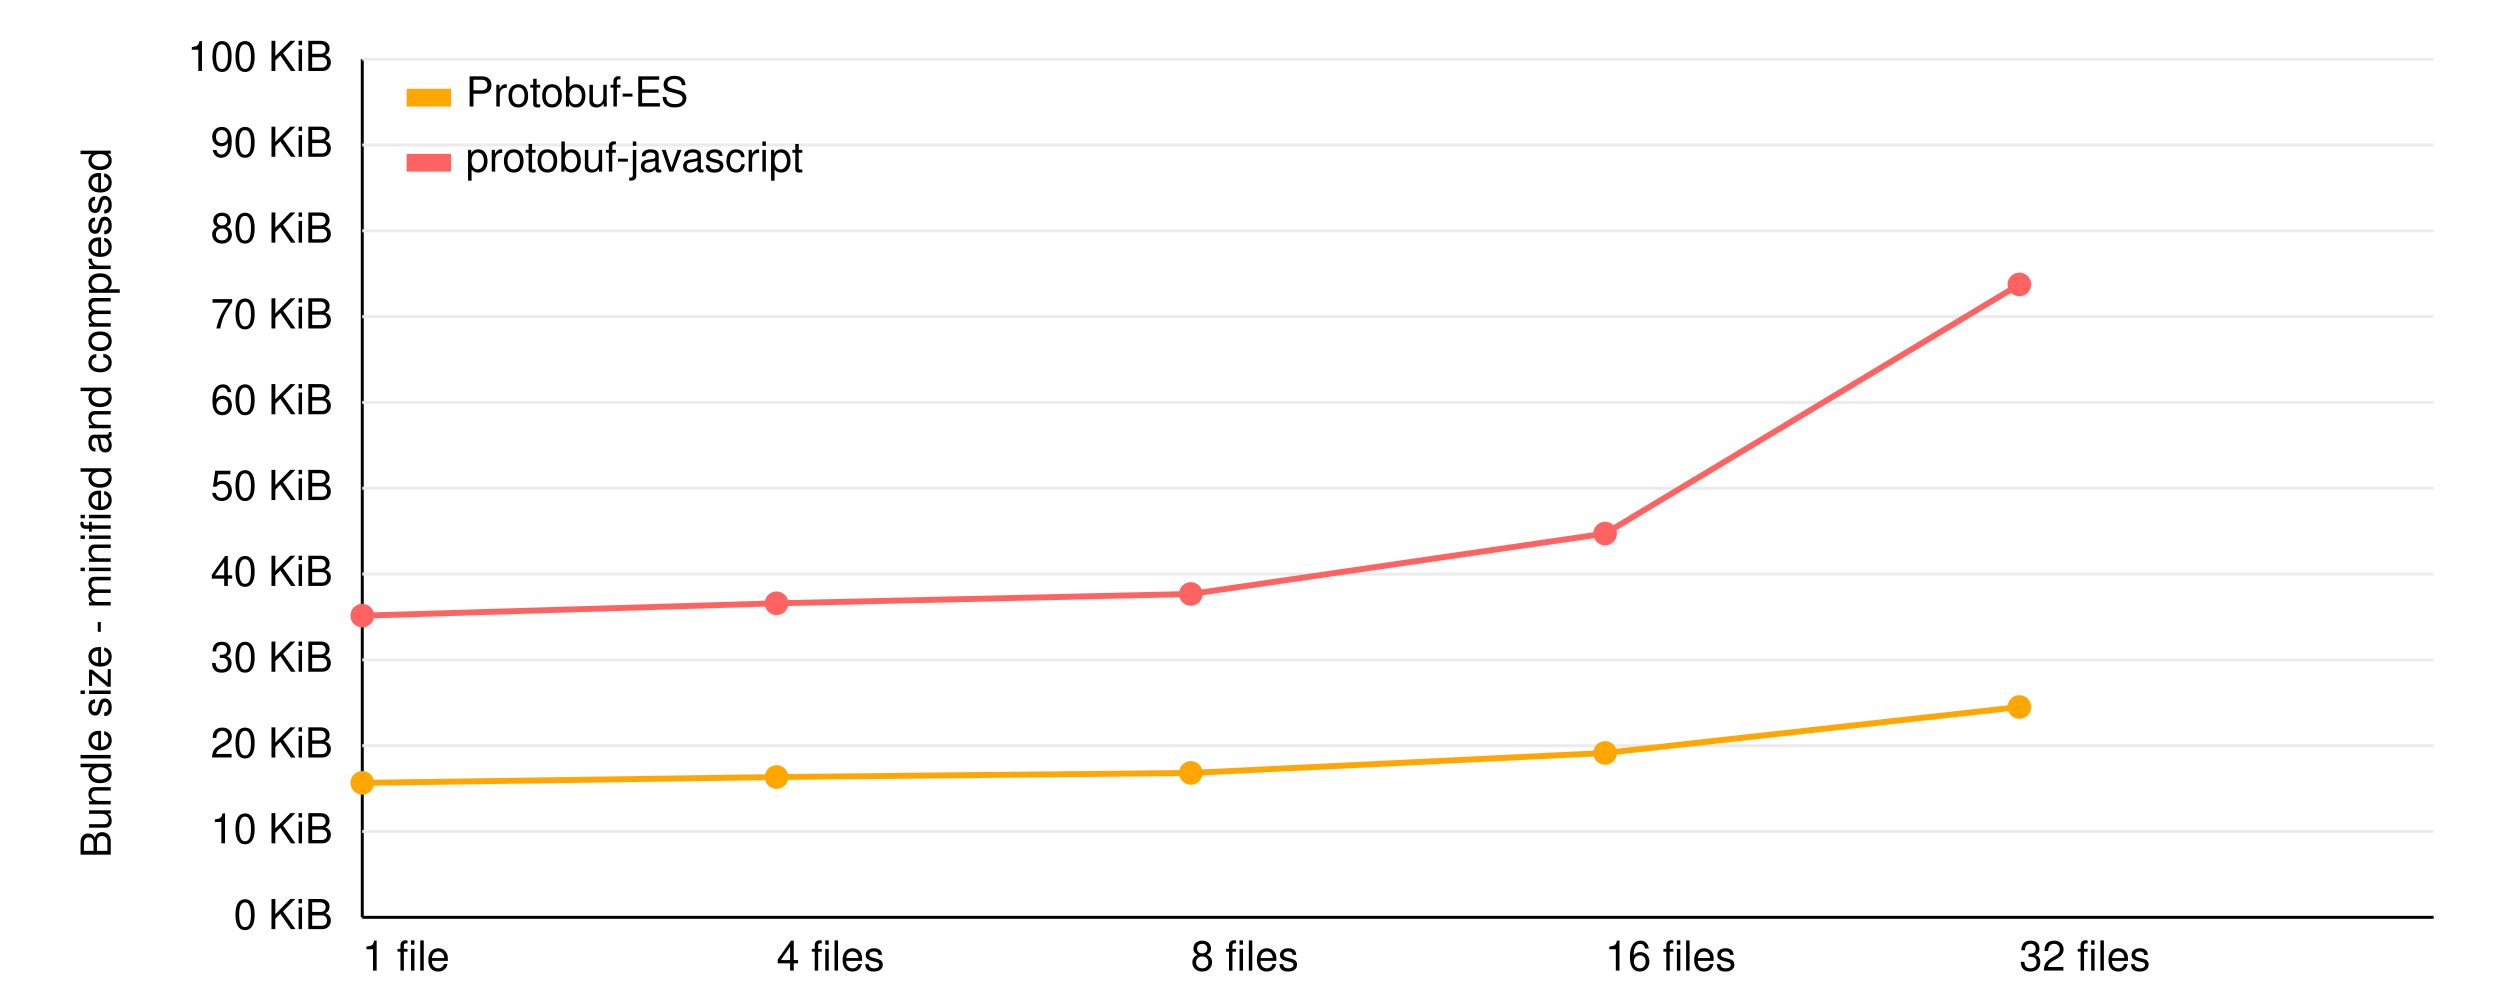
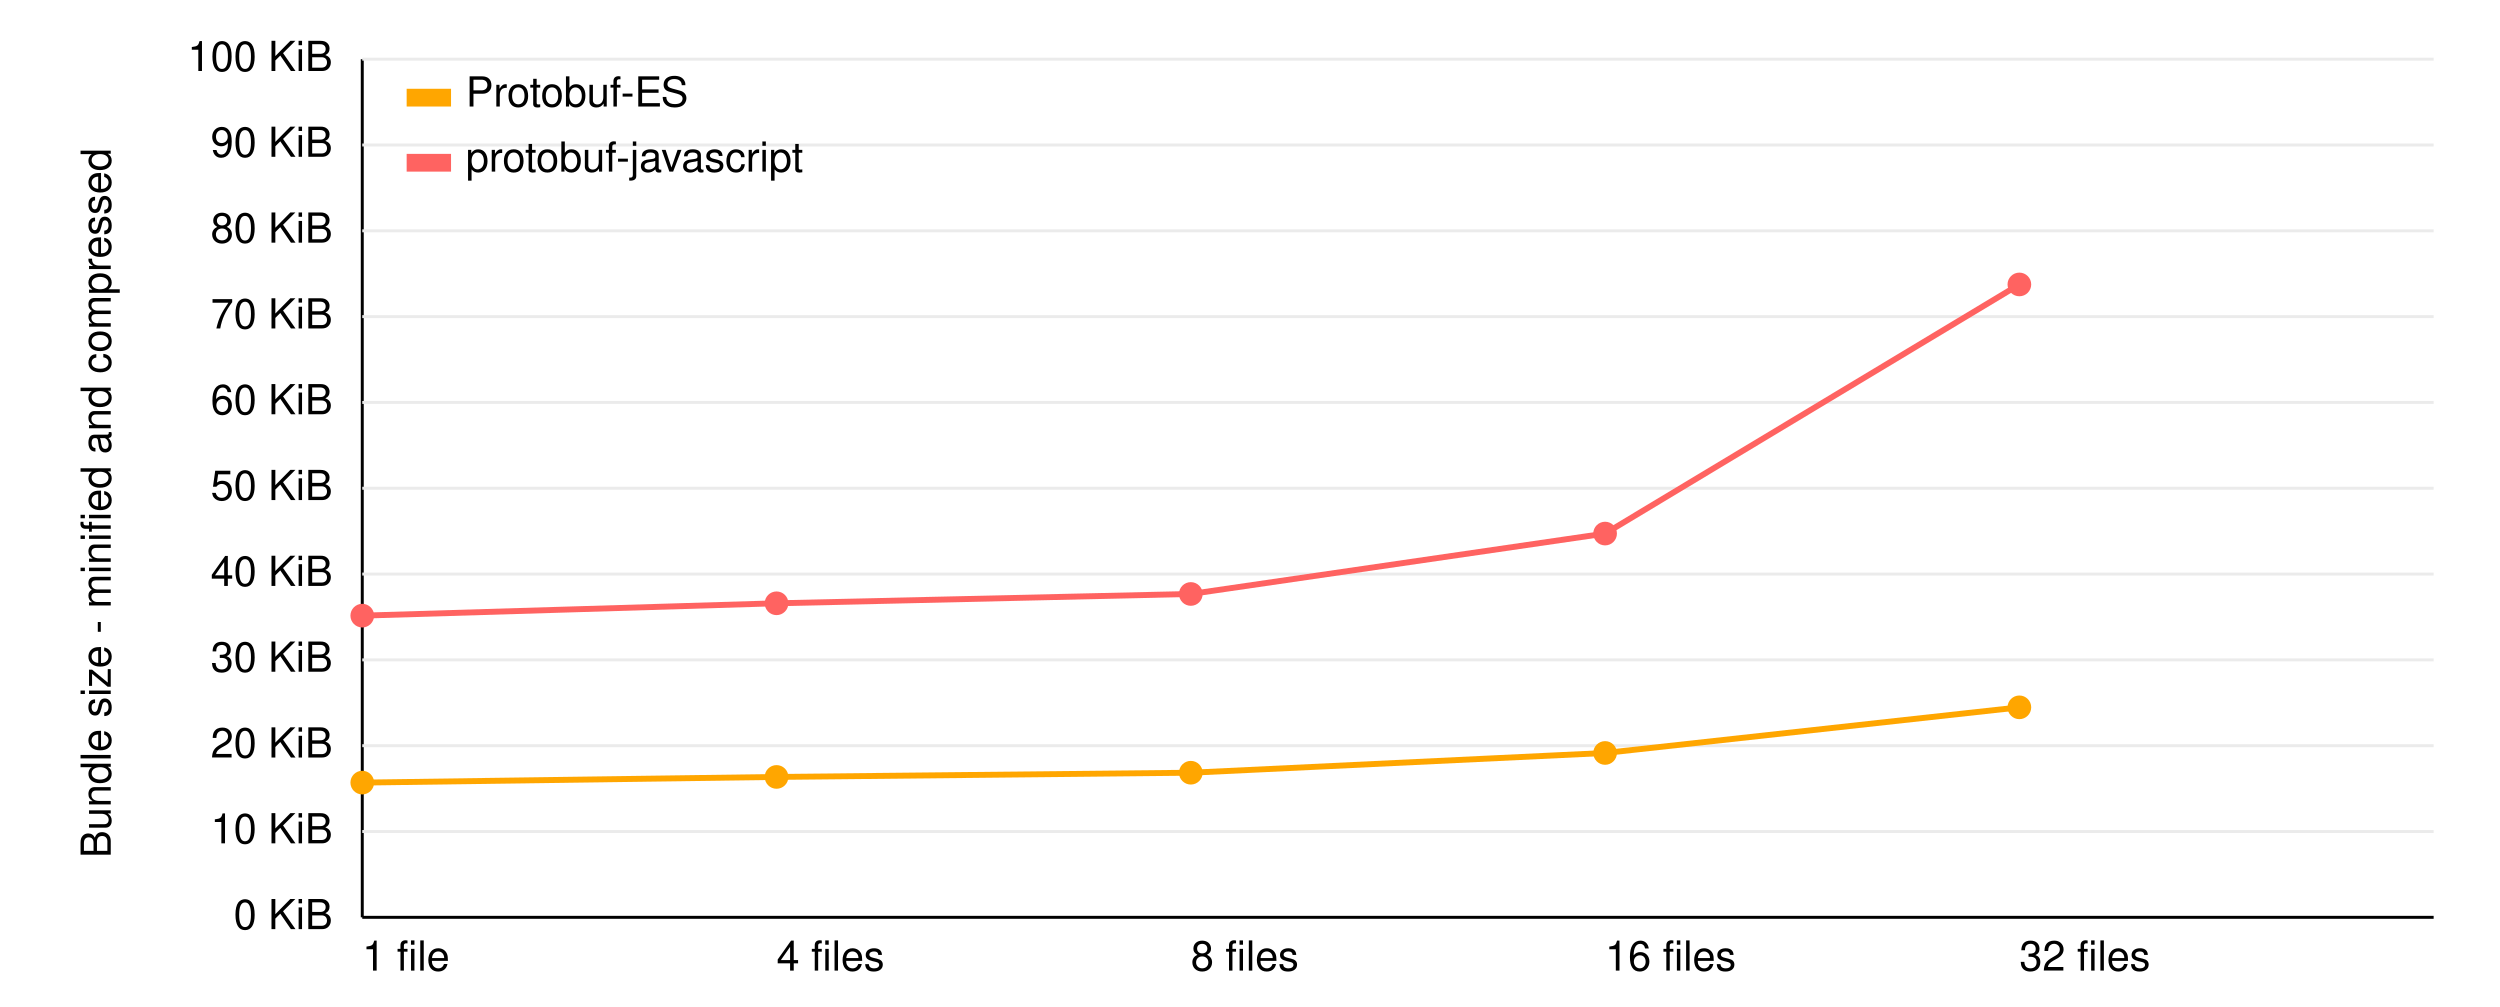
<svg xmlns="http://www.w3.org/2000/svg" version="1.1" width="820px" height="330px" viewBox="0 0 820 340" class="chart">
  <style>
      
      text {
        font: 14px Verdana, Helvetica, Arial, sans-serif;
      }
      
    </style>
  <g transform="translate(110,310)">
    <line y1="0" x2="700" stroke="black" />
    <text x="0" y="18" text-anchor="start">1 file</text>
    <text x="140" y="18" text-anchor="start">4 files</text>
    <text x="280" y="18" text-anchor="start">8 files</text>
    <text x="420" y="18" text-anchor="start">16 files</text>
    <text x="560" y="18" text-anchor="start">32 files</text>
  </g>
  <g transform="translate(110, 20)">
    <line x1="0" x2="0" y1="0" y2="290" stroke="black" />
    <g transform="rotate(-90), translate(-150,-85)">
      <text text-anchor="middle">Bundle size - minified and compressed</text>
    </g>
    <text x="-10" y="4" text-anchor="end">100 KiB</text>
    <line x1="0" x2="700" y1="0" y2="0" stroke="#ebebeb" />
    <text x="-10" y="33" text-anchor="end">90 KiB</text>
    <line x1="0" x2="700" y1="29" y2="29" stroke="#ebebeb" />
    <text x="-10" y="62" text-anchor="end">80 KiB</text>
    <line x1="0" x2="700" y1="58" y2="58" stroke="#ebebeb" />
    <text x="-10" y="91" text-anchor="end">70 KiB</text>
    <line x1="0" x2="700" y1="87" y2="87" stroke="#ebebeb" />
    <text x="-10" y="120" text-anchor="end">60 KiB</text>
    <line x1="0" x2="700" y1="116" y2="116" stroke="#ebebeb" />
    <text x="-10" y="149" text-anchor="end">50 KiB</text>
    <line x1="0" x2="700" y1="145" y2="145" stroke="#ebebeb" />
    <text x="-10" y="178" text-anchor="end">40 KiB</text>
    <line x1="0" x2="700" y1="174" y2="174" stroke="#ebebeb" />
    <text x="-10" y="207" text-anchor="end">30 KiB</text>
    <line x1="0" x2="700" y1="203" y2="203" stroke="#ebebeb" />
    <text x="-10" y="236" text-anchor="end">20 KiB</text>
    <line x1="0" x2="700" y1="232" y2="232" stroke="#ebebeb" />
    <text x="-10" y="265" text-anchor="end">10 KiB</text>
    <line x1="0" x2="700" y1="261" y2="261" stroke="#ebebeb" />
    <text x="-10" y="294" text-anchor="end">0 KiB</text>
  </g>
  <g transform="translate(110, 20)">
-     <polyline fill="none" stroke="#ffa600" stroke-width="2" points="0,244.554 140,242.592 280,241.201 420,234.455 560,218.922">
+     <polyline fill="none" stroke="#ffa600" stroke-width="2" points="0,244.472 140,242.558 280,241.133 420,234.458 560,219.035">
    </polyline>
-     <circle cx="0" cy="244.554" r="4" fill="#ffa600" />
-     <circle cx="140" cy="242.592" r="4" fill="#ffa600" />
-     <circle cx="280" cy="241.201" r="4" fill="#ffa600" />
-     <circle cx="420" cy="234.455" r="4" fill="#ffa600" />
-     <circle cx="560" cy="218.922" r="4" fill="#ffa600" />
+     <circle cx="0" cy="244.472" r="4" fill="#ffa600" />
+     <circle cx="140" cy="242.558" r="4" fill="#ffa600" />
+     <circle cx="280" cy="241.133" r="4" fill="#ffa600" />
+     <circle cx="420" cy="234.458" r="4" fill="#ffa600" />
+     <circle cx="560" cy="219.035" r="4" fill="#ffa600" />
  </g>
  <g transform="translate(110, 20)">
    <polyline fill="none" stroke="#ff6361" stroke-width="2" points="0,188.05 140,183.875 280,180.726 420,160.313 560,76.125">
    </polyline>
    <circle cx="0" cy="188.05" r="4" fill="#ff6361" />
    <circle cx="140" cy="183.875" r="4" fill="#ff6361" />
    <circle cx="280" cy="180.726" r="4" fill="#ff6361" />
    <circle cx="420" cy="160.313" r="4" fill="#ff6361" />
    <circle cx="560" cy="76.125" r="4" fill="#ff6361" />
  </g>
  <g transform="translate(125, 30)">
    <g transform="translate(0, 0)">
      <rect width="15" height="6" fill="#ffa600" />
      <text x="20" y="6">Protobuf-ES</text>
    </g>
    <g transform="translate(0, 22)">
      <rect width="15" height="6" fill="#ff6361" />
      <text x="20" y="6">protobuf-javascript</text>
    </g>
  </g>
</svg>
